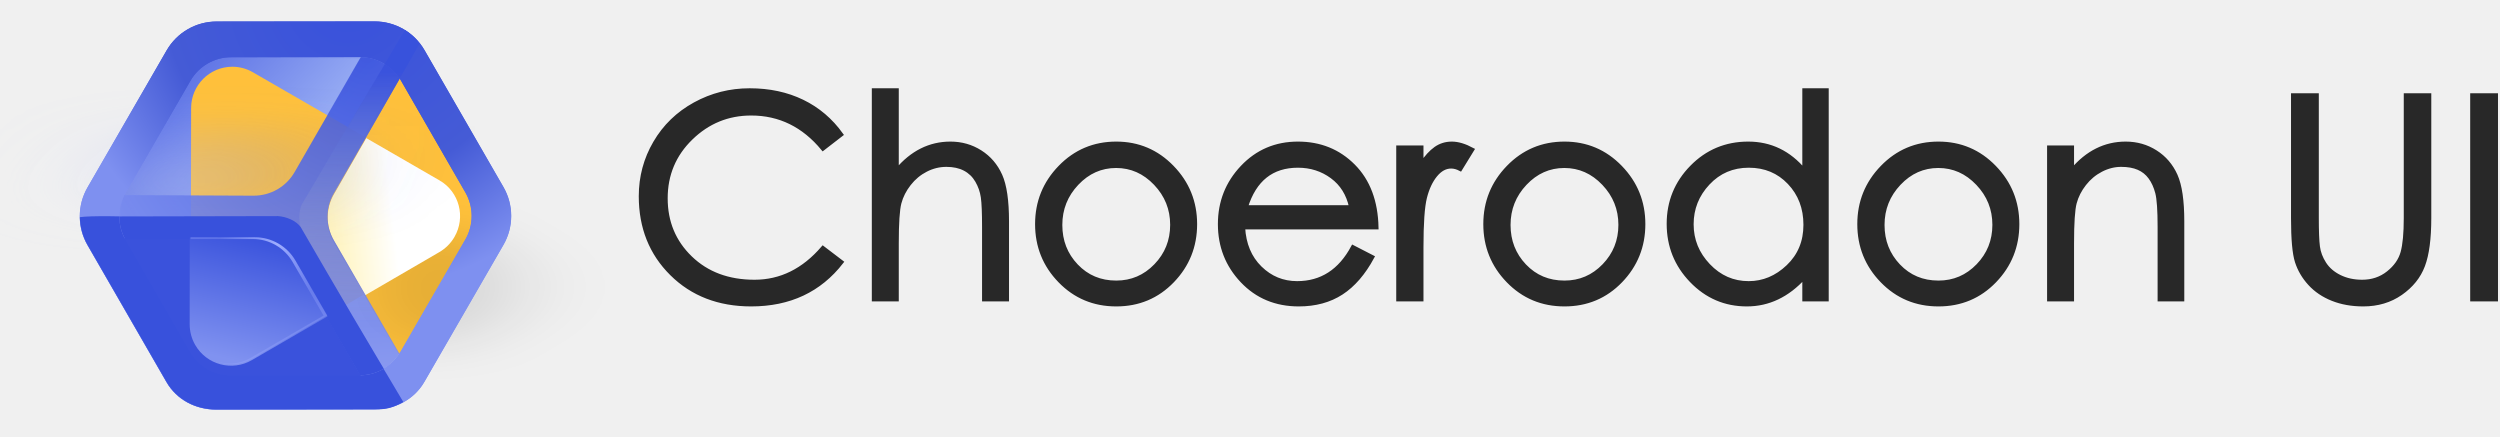
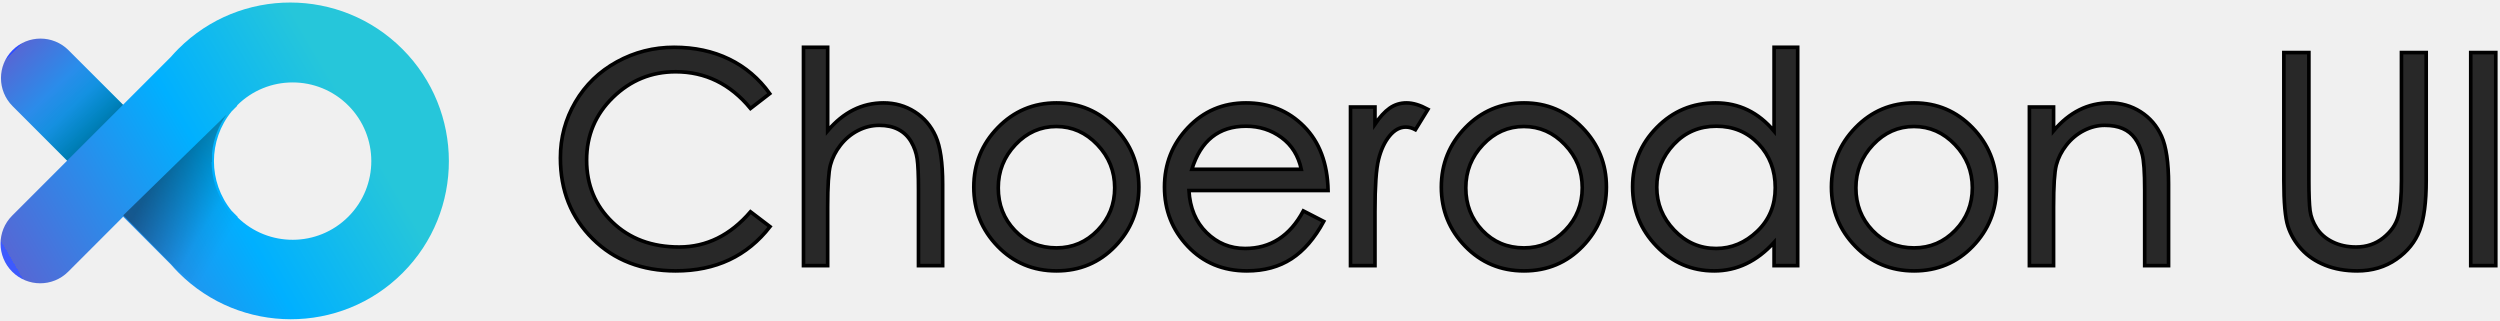
- <svg xmlns="http://www.w3.org/2000/svg" xmlns:xlink="http://www.w3.org/1999/xlink" width="659" height="115" viewBox="0 0 659 115">
+ <svg xmlns="http://www.w3.org/2000/svg" width="687" height="88" viewBox="0 0 687 88">
  <defs>
-     <linearGradient id="分组-7-a" x1="64.065%" x2="32.171%" y1="11.067%" y2="100%">
-       <stop offset="0%" stop-color="#96ABF4" />
-       <stop offset="100%" stop-color="#5D72E5" />
+     <linearGradient id="uilogo-0429-a" x1="70.409%" x2="8.211%" y1="70.562%" y2="12.123%">
+       <stop offset="0%" stop-color="#00B0FF" />
+       <stop offset="100%" stop-color="#5568D5" />
+       <stop offset="100%" stop-color="#304FFE" />
    </linearGradient>
-     <linearGradient id="分组-7-d" x1="80.126%" x2="40.29%" y1="100%" y2="50%">
-       <stop offset="0%" stop-color="#FFF0AA" />
-       <stop offset="100%" stop-color="#FFF" />
+     <linearGradient id="uilogo-0429-b" x1="37.821%" x2="69.851%" y1="43.094%" y2="76.303%">
+       <stop offset="0%" stop-opacity="0" />
+       <stop offset="43.31%" stop-opacity=".08" />
+       <stop offset="100%" stop-opacity=".3" />
    </linearGradient>
-     <path id="分组-7-c" d="M65.801,24.928 L57.54,39.2 C55.325,43.028 51.229,45.386 46.798,45.386 L29.797,45.386 L29.797,23.082 C29.797,17.089 34.69,12.231 40.725,12.231 C42.644,12.231 44.528,12.732 46.189,13.684 L65.801,24.928 Z" />
-     <filter id="分组-7-b" width="322.2%" height="341.3%" x="-83.3%" y="-181%" filterUnits="objectBoundingBox">
-       <feOffset dx="10" dy="-20" in="SourceAlpha" result="shadowOffsetOuter1" />
-       <feGaussianBlur in="shadowOffsetOuter1" result="shadowBlurOuter1" stdDeviation="10" />
-       <feColorMatrix in="shadowBlurOuter1" values="0 0 0 0 0   0 0 0 0 0   0 0 0 0 0  0 0 0 0.12 0" />
-     </filter>
-     <linearGradient id="分组-7-f" x1="0%" x2="92.314%" y1="5.817%" y2="100%">
-       <stop offset="0%" stop-color="#0028FF" stop-opacity="0" />
-       <stop offset="100%" stop-color="#FFF" stop-opacity=".6" />
+     <linearGradient id="uilogo-0429-c" x1="81.154%" x2="0%" y1="41.71%" y2="74.894%">
+       <stop offset="0%" stop-color="#26C6DA" />
+       <stop offset="41.131%" stop-color="#00B0FF" />
+       <stop offset="100%" stop-color="#5568D5" />
+       <stop offset="100%" stop-color="#3D5AFE" />
    </linearGradient>
-     <linearGradient id="分组-7-h" x1="47.021%" x2="25.905%" y1="9.768%" y2="50%">
-       <stop offset="0%" stop-color="#3851DC" stop-opacity=".2" />
-       <stop offset="100%" stop-color="#FFAE00" stop-opacity="0" />
+     <linearGradient id="uilogo-0429-d" x1="63.464%" x2="18.78%" y1="71.51%" y2="37.762%">
+       <stop offset="0%" stop-opacity="0" />
+       <stop offset="26.576%" stop-opacity=".05" />
+       <stop offset="100%" stop-opacity=".4" />
    </linearGradient>
-     <path id="分组-7-g" d="M78.41,93.604 L54.979,93.683 L30.808,54.018 L49.274,54.128 C54.028,54.128 58.421,56.722 60.798,60.933 L79.056,93.28 C79.112,93.379 79.166,93.479 79.22,93.579 C78.951,93.596 78.681,93.604 78.41,93.604 Z" />
-     <filter id="分组-7-e" width="273.5%" height="311.8%" x="-86.8%" y="-105.9%" filterUnits="objectBoundingBox">
-       <feGaussianBlur in="SourceGraphic" stdDeviation="14" />
-     </filter>
-     <radialGradient id="分组-7-i" cx="0%" cy="66.609%" r="75.259%" fx="0%" fy="66.609%" gradientTransform="matrix(.808 .44368 -.40438 .90593 .27 .063)">
-       <stop offset="0%" stop-color="#3851DC" />
-       <stop offset="62.371%" stop-color="#455BD6" />
-       <stop offset="100%" stop-color="#7E90F0" />
-     </radialGradient>
-     <path id="分组-7-j" d="M63.724,83.798 L29.578,83.798 C25.14,83.798 21.039,81.436 18.82,77.602 L1.775,48.152 C-0.444,44.318 -0.444,39.594 1.775,35.76 L18.82,6.31 C21.039,2.476 25.14,0.114 29.578,0.114 L63.668,0.114 L63.724,0.114 C68.163,0.114 72.264,2.476 74.483,6.31 L91.528,35.76 C93.747,39.594 93.747,44.318 91.528,48.152 L74.483,77.602 C72.264,81.436 68.163,83.798 63.724,83.798 Z" />
-     <radialGradient id="分组-7-k" cx="11.734%" cy="54.732%" r="93.012%" fx="11.734%" fy="54.732%" gradientTransform="matrix(.7921 .53876 -.6104 .69915 .359 .102)">
-       <stop offset="0%" stop-color="#3851DC" />
-       <stop offset="100%" stop-color="#7E90F0" />
-     </radialGradient>
-     <linearGradient id="分组-7-m" x1="85.642%" x2="85.642%" y1="19.6%" y2="88.598%">
-       <stop offset="0%" stop-color="#C8C8C8" stop-opacity="0" />
-       <stop offset="100%" stop-color="#3851DC" />
-     </linearGradient>
-     <linearGradient id="分组-7-n" x1="0%" x2="89.376%" y1="62.303%" y2="31.228%">
-       <stop offset="0%" stop-color="#3851DC" />
-       <stop offset="100%" stop-color="#8092F0" />
-     </linearGradient>
-     <radialGradient id="分组-7-o" cx="0%" r="41.503%" fx="0%" fy="50%" gradientTransform="matrix(0 -.84525 1.46679 0 -.733 .5)">
-       <stop offset="0%" stop-color="#9FAEFF" />
-       <stop offset="100%" stop-color="#9FAEFF" stop-opacity=".3" />
-     </radialGradient>
  </defs>
-   <g fill="none" fill-rule="evenodd" transform="translate(5 -18)">
-     <g transform="rotate(120 58.072 67.724)">
-       <path fill="url(#分组-7-a)" fill-rule="nonzero" d="M82.632,93.622 C82.334,93.64 82.034,93.649 81.733,93.649 L41.211,93.649 C35.936,93.649 31.061,90.842 28.423,86.285 L8.162,51.284 C8.1,51.177 8.039,51.069 7.98,50.96 C8.278,50.942 8.578,50.933 8.879,50.933 L49.4,50.933 C54.676,50.933 59.551,53.74 62.189,58.297 L82.45,93.298 C82.512,93.406 82.572,93.514 82.632,93.622 Z" />
-       <path fill="url(#分组-7-a)" fill-rule="nonzero" d="M75.145,93.798 C74.894,93.813 74.643,93.821 74.39,93.821 L40.383,93.821 C35.956,93.821 31.864,91.428 29.651,87.544 L12.647,57.71 C12.595,57.618 12.544,57.526 12.494,57.434 C12.744,57.418 12.996,57.41 13.249,57.41 L47.256,57.41 C51.683,57.41 55.775,59.803 57.988,63.688 L74.992,93.522 C75.044,93.613 75.095,93.705 75.145,93.798 Z" />
-       <path fill="#FFC039" fill-rule="nonzero" d="M57.721,39.732 C55.456,43.733 51.269,46.199 46.738,46.199 L11.939,46.199 C11.748,46.199 11.557,46.194 11.367,46.186 C11.406,46.113 11.446,46.042 11.486,45.97 L28.886,15.235 C31.151,11.233 35.338,8.768 39.869,8.768 C63.323,8.771 75.113,8.776 75.24,8.781 C75.214,8.829 69.374,19.146 57.721,39.732 Z" />
-       <path fill="#FFC039" d="M95.273,61.007 L46.002,89.346 C40.808,92.333 34.167,90.56 31.168,85.386 C30.215,83.742 29.714,81.876 29.714,79.978 L29.714,23.301 C29.714,17.327 34.575,12.484 40.572,12.484 C42.478,12.484 44.351,12.983 46.002,13.933 L95.273,42.271 C100.466,45.258 102.246,51.874 99.247,57.048 C98.294,58.692 96.924,60.058 95.273,61.007 Z" />
-       <g fill-rule="nonzero">
-         <use fill="#000" filter="url(#分组-7-b)" xlink:href="#分组-7-c" />
-         <use fill="url(#分组-7-d)" xlink:href="#分组-7-c" />
-       </g>
-       <g fill-rule="nonzero" filter="url(#分组-7-e)">
-         <use fill="url(#分组-7-f)" xlink:href="#分组-7-g" />
-         <use fill="url(#分组-7-h)" xlink:href="#分组-7-g" />
-       </g>
-       <path fill="url(#分组-7-i)" fill-rule="nonzero" d="M74.006,9.415 L39.917,9.415 C35.478,9.415 31.377,11.777 29.158,15.612 L12.113,45.061 C9.894,48.896 9.894,53.62 12.113,57.454 L29.158,86.904 C31.377,90.738 35.478,93.1 39.917,93.1 L74.006,93.1 C78.445,93.1 82.943,89.403 84.179,87.481 C84.137,87.413 84.095,87.345 84.054,87.276 L66.444,57.709 C64.151,53.859 64.093,49.15 66.291,45.355 L84.033,15.725 C84.125,15.564 84.222,15.407 84.321,15.252 C83.886,14.553 83.539,13.988 83.277,13.558 C80.946,10.952 77.586,9.415 74.006,9.415 Z M77.82,0.014 C83.252,0.014 87.959,3.087 90.675,7.784 L111.564,43.845 C114.28,48.542 114.561,54.167 111.846,58.864 L90.987,94.942 C88.271,99.639 83.252,102.533 77.82,102.533 L36.103,102.533 C30.671,102.533 25.652,99.639 22.936,94.942 L2.077,58.864 C-0.638,54.167 -0.638,48.38 2.077,43.683 L22.936,7.605 C25.652,2.908 30.671,0.014 36.103,0.014 L77.82,0.014 Z" />
-       <path fill="url(#分组-7-i)" fill-rule="nonzero" d="M73.966,9.401 L39.876,9.401 C35.438,9.401 31.337,11.763 29.117,15.598 L12.073,45.047 C9.854,48.882 9.854,53.606 12.073,57.44 L29.117,86.89 C31.337,90.724 35.438,93.086 39.876,93.086 L73.966,93.086 C78.404,93.086 82.903,89.389 84.138,87.467 C84.096,87.399 84.055,87.331 84.014,87.262 L66.403,57.695 C64.11,53.845 64.052,49.136 66.25,45.341 L83.992,15.711 C84.085,15.55 84.181,15.393 84.28,15.238 C83.846,14.539 83.498,13.974 83.236,13.544 C80.905,10.938 77.545,9.401 73.966,9.401 Z M77.78,-5.00988671e-11 C83.211,-5.00988671e-11 87.919,3.073 90.635,7.77 L111.523,43.831 C114.239,48.528 114.521,54.153 111.805,58.85 L90.946,94.928 C88.23,99.625 83.211,102.519 77.78,102.519 L36.062,102.519 C30.631,102.519 25.612,99.625 22.896,94.928 L2.037,58.85 C-0.679,54.153 -0.679,48.366 2.037,43.669 L22.896,7.591 C25.612,2.894 30.631,-5.01132637e-11 36.062,-5.01132637e-11 L77.78,-5.00988671e-11 Z" />
-       <path fill="#3851DC" fill-rule="nonzero" d="M85.169,2.134 C88.563,4.185 89.403,5.64 90.635,7.77 L111.523,43.831 C114.239,48.528 114.521,54.153 111.805,58.85 L90.946,94.928 C89.632,97.202 87.777,99.053 85.598,100.358 C82.102,95.934 69.756,71.914 58.834,51.082 C67.212,33.975 82.604,6.682 85.169,2.134 Z" />
-       <g transform="translate(10.312 9.287)">
-         <mask id="分组-7-l" fill="#fff">
-           <use xlink:href="#分组-7-j" />
-         </mask>
-         <use fill="#FFF" fill-opacity=".01" fill-rule="nonzero" xlink:href="#分组-7-j" />
-         <path fill="url(#分组-7-k)" fill-opacity=".9" fill-rule="nonzero" d="M36.321,36.255 C40.767,36.255 44.875,33.869 47.098,29.994 C62.121,3.948 69.646,-9.098 69.671,-9.144 C73.81,-8.981 77.603,-6.754 79.778,-3.2 C79.754,-3.16 72.233,9.878 57.214,35.914 C54.991,39.788 54.937,44.593 57.16,48.467 C72.08,74.36 79.562,87.34 79.603,87.407 C77.538,90.872 74.036,92.894 69.699,93.125 C69.638,93.006 62.234,80.046 47.485,54.246 C45.263,50.372 41.155,47.985 36.709,47.985 C6.48,48.006 -8.751,48.026 -8.982,48.046 C-10.876,44.343 -11.076,39.975 -9.067,36.315 C-8.959,36.319 6.171,36.299 36.321,36.255 Z" mask="url(#分组-7-l)" />
-         <path fill="url(#分组-7-m)" fill-opacity=".9" fill-rule="nonzero" d="M50.153,-21.943 C53.074,-20.001 53.074,-19.688 54.189,-17.856 C54.165,-17.816 46.628,-4.994 31.577,20.609 C29.349,24.493 29.338,29.272 31.548,33.145 C46.601,59.567 54.148,72.812 54.189,72.88 C53.469,74.089 52.191,75.315 50.357,76.558 C41.638,61.899 32.591,46.585 23.217,30.616 C22.278,28.718 22.295,25.511 23.233,23.639 C38.371,-2.443 39.827,-3.686 50.153,-21.943 Z" mask="url(#分组-7-l)" transform="scale(-1 1) rotate(-60 0 93.74)" />
-         <path fill="#3851DC" fill-rule="nonzero" d="M75.068,-7.692 C77.108,-6.533 78.69,-4.978 79.816,-3.029 C79.792,-2.989 72.302,10.016 57.348,35.985 C55.107,39.866 55.107,44.646 57.348,48.527 C72.267,74.255 79.747,87.153 79.789,87.22 C79.254,88.473 77.762,89.885 75.313,91.456 C66.942,77.028 58.146,61.868 48.926,45.977 C47.973,44.076 47.542,41.142 48.484,39.271 C57.777,23.15 66.639,7.495 75.068,-7.692 Z" mask="url(#分组-7-l)" />
-       </g>
-       <g transform="translate(65.31 30.747)">
-         <path fill="url(#分组-7-n)" d="M1.904,27.041 C-0.317,23.184 -0.317,18.432 1.904,14.574 L10.297,-1.25099044e-11 L30.246,11.495 C35.486,14.514 37.281,21.201 34.256,26.431 C33.295,28.093 31.912,29.473 30.246,30.433 L10.432,41.85 L1.904,27.041 Z" />
-         <path fill="url(#分组-7-o)" d="M30.029,12.155 L10.636,1.012 L2.477,15.139 C0.317,18.879 0.317,23.485 2.477,27.225 L10.688,41.443 L10.246,41.698 L1.796,27.005 C-0.405,23.177 -0.405,18.462 1.796,14.635 L10.112,0.174 L29.878,11.58 C32.994,13.377 34.88,16.485 35.243,19.805 C34.787,16.708 32.964,13.841 30.029,12.155 Z" />
-       </g>
+   <g fill="none" fill-rule="evenodd">
+     <g fill-rule="nonzero">
+       <path fill="url(#uilogo-0429-a)" d="M19.964,45.671 L3.463,29.171 C-0.79,24.918 -0.796,18.03 3.448,13.785 C7.693,9.541 14.581,9.547 18.834,13.8 L35.334,30.301 L19.964,45.671 Z" />
+       <path fill="url(#uilogo-0429-b)" d="M19.964,45.671 L3.463,29.171 C-0.79,24.918 -0.796,18.03 3.448,13.785 C7.693,9.541 14.581,9.547 18.834,13.8 L35.334,30.301 L19.964,45.671 Z" />
+       <path fill="url(#uilogo-0429-c)" d="M46.92,15.68 C47.593,14.906 48.297,14.149 49.034,13.412 C66.012,-3.565 93.565,-3.539 110.576,13.472 C127.586,30.482 127.613,58.036 110.635,75.014 C93.657,91.992 66.104,91.965 49.093,74.954 C48.355,74.216 47.649,73.459 46.975,72.683 L33.847,59.554 L18.73,74.671 C14.486,78.915 7.598,78.908 3.345,74.656 C-0.908,70.403 -0.914,63.515 3.33,59.27 L18.446,44.154 L33.817,28.783 L46.92,15.68 Z M65.202,29.061 L63.664,30.599 C57.17,38.536 57.169,50.01 63.664,57.946 L65.355,59.638 L65.279,59.713 C73.734,68.004 87.31,67.953 95.702,59.561 C104.146,51.117 104.146,37.428 95.702,28.984 C87.259,20.541 73.569,20.541 65.126,28.985 L65.202,29.061 Z" />
+       <path fill="url(#uilogo-0429-d)" d="M70.524,64.115 C72.115,65.007 73.804,65.635 75.59,66 L62.125,83.448 C54.368,78.479 49.528,75.032 47.604,73.108 L33.866,59.172 L62.296,31.454 C60.088,34.51 58.646,38.155 58.251,42.109 L58.251,44.543 L58.142,44.543 C58.226,53.151 63.255,60.576 70.524,64.115 Z" />
    </g>
-     <path fill="#282828" stroke="#282828" d="M56.428,49.079 C50.64,56.534 42.695,60.262 32.591,60.262 C24.057,60.262 17.068,57.564 11.624,52.169 C6.18,46.774 3.458,39.956 3.458,31.717 C3.458,26.616 4.721,21.907 7.247,17.591 C9.772,13.275 13.267,9.891 17.73,7.439 C22.193,4.986 27.012,3.76 32.187,3.76 C37.361,3.76 41.996,4.753 46.091,6.74 C50.187,8.726 53.608,11.632 56.354,15.458 L51.499,19.21 C46.398,13.03 40.095,9.94 32.591,9.94 C26.46,9.94 21.176,12.098 16.737,16.414 C12.298,20.73 10.079,26.015 10.079,32.268 C10.079,38.522 12.249,43.745 16.59,47.939 C20.931,52.132 26.559,54.229 33.474,54.229 C40.39,54.229 46.398,51.262 51.499,45.327 L56.428,49.079 Z M100.054,58.937 L93.948,58.937 L93.948,39.809 C93.948,36.082 93.838,33.458 93.617,31.937 C93.396,30.417 92.894,28.982 92.109,27.634 C91.324,26.285 90.257,25.255 88.909,24.544 C87.56,23.832 85.941,23.477 84.053,23.477 C82.165,23.477 80.362,23.918 78.646,24.801 C76.929,25.684 75.458,26.91 74.232,28.48 C73.005,30.049 72.159,31.717 71.693,33.482 C71.228,35.248 70.995,38.779 70.995,44.076 L70.995,58.937 L64.888,58.937 L64.888,3.76 L70.995,3.76 L70.995,24.875 C74.967,20.166 79.676,17.812 85.12,17.812 C88.014,17.812 90.638,18.56 92.992,20.056 C95.346,21.552 97.112,23.612 98.289,26.236 C99.466,28.86 100.054,32.894 100.054,38.338 L100.054,58.937 Z M128.82,17.812 C134.608,17.812 139.525,19.896 143.571,24.065 C147.617,28.234 149.64,33.237 149.64,39.074 C149.64,44.91 147.642,49.901 143.644,54.045 C139.647,58.189 134.706,60.262 128.82,60.262 C122.935,60.262 117.981,58.189 113.959,54.045 C109.937,49.901 107.926,44.91 107.926,39.074 C107.926,33.237 109.95,28.234 113.996,24.065 C118.042,19.896 122.984,17.812 128.82,17.812 Z M128.82,54.45 C132.891,54.45 136.361,52.966 139.23,49.999 C142.099,47.031 143.534,43.451 143.534,39.257 C143.534,35.064 142.075,31.435 139.157,28.369 C136.238,25.304 132.781,23.771 128.783,23.771 C124.786,23.771 121.341,25.304 118.447,28.369 C115.553,31.435 114.106,35.076 114.106,39.294 C114.106,43.512 115.504,47.093 118.3,50.035 C121.095,52.978 124.602,54.45 128.82,54.45 Z M197.46,39.956 L162.294,39.956 C162.54,44.371 164.023,47.914 166.745,50.587 C169.467,53.26 172.717,54.597 176.493,54.597 C182.918,54.597 187.823,51.433 191.207,45.106 L196.357,47.755 C194.052,52.022 191.33,55.173 188.191,57.208 C185.052,59.244 181.3,60.262 176.935,60.262 C170.902,60.262 165.924,58.189 162,54.045 C158.076,49.901 156.114,44.91 156.114,39.074 C156.114,33.237 158.089,28.234 162.037,24.065 C165.985,19.896 170.877,17.812 176.714,17.812 C182.55,17.812 187.43,19.786 191.354,23.734 C195.278,27.683 197.313,33.09 197.46,39.956 Z M190.692,34.586 C189.956,31.153 188.289,28.48 185.689,26.567 C183.09,24.654 180.098,23.698 176.714,23.698 C169.847,23.698 165.286,27.327 163.03,34.586 L190.692,34.586 Z M222.695,19.431 L219.531,24.58 C218.698,24.139 217.888,23.918 217.104,23.918 C215.583,23.918 214.21,24.666 212.984,26.162 C211.757,27.658 210.838,29.62 210.225,32.048 C209.612,34.475 209.305,38.853 209.305,45.18 L209.305,58.937 L203.125,58.937 L203.125,18.842 L209.305,18.842 L209.305,23.183 C210.531,21.368 211.77,20.019 213.02,19.136 C214.271,18.253 215.693,17.812 217.287,17.812 C218.881,17.812 220.684,18.351 222.695,19.431 Z M246.973,17.812 C252.76,17.812 257.677,19.896 261.723,24.065 C265.77,28.234 267.793,33.237 267.793,39.074 C267.793,44.91 265.794,49.901 261.797,54.045 C257.8,58.189 252.858,60.262 246.973,60.262 C241.087,60.262 236.134,58.189 232.112,54.045 C228.09,49.901 226.079,44.91 226.079,39.074 C226.079,33.237 228.102,28.234 232.149,24.065 C236.195,19.896 241.136,17.812 246.973,17.812 Z M246.973,54.45 C251.044,54.45 254.514,52.966 257.383,49.999 C260.252,47.031 261.687,43.451 261.687,39.257 C261.687,35.064 260.228,31.435 257.309,28.369 C254.391,25.304 250.933,23.771 246.936,23.771 C242.939,23.771 239.493,25.304 236.599,28.369 C233.706,31.435 232.259,35.076 232.259,39.294 C232.259,43.512 233.657,47.093 236.452,50.035 C239.248,52.978 242.755,54.45 246.973,54.45 Z M316.128,58.937 L310.169,58.937 L310.169,53.052 C305.804,57.858 300.764,60.262 295.05,60.262 C289.336,60.262 284.469,58.177 280.447,54.008 C276.425,49.839 274.414,44.837 274.414,39 C274.414,33.163 276.45,28.173 280.52,24.029 C284.591,19.884 289.557,17.812 295.418,17.812 C301.279,17.812 306.196,20.191 310.169,24.948 L310.169,3.76 L316.128,3.76 L316.128,58.937 Z M295.529,54.597 C299.403,54.597 302.861,53.15 305.902,50.256 C308.943,47.362 310.463,43.696 310.463,39.257 C310.463,34.819 309.053,31.116 306.233,28.149 C303.413,25.181 299.857,23.698 295.565,23.698 C291.274,23.698 287.693,25.23 284.824,28.296 C281.955,31.361 280.52,34.966 280.52,39.11 C280.52,43.255 281.992,46.872 284.935,49.962 C287.877,53.052 291.409,54.597 295.529,54.597 Z M345.556,17.812 C351.343,17.812 356.26,19.896 360.307,24.065 C364.353,28.234 366.376,33.237 366.376,39.074 C366.376,44.91 364.377,49.901 360.38,54.045 C356.383,58.189 351.441,60.262 345.556,60.262 C339.67,60.262 334.717,58.189 330.695,54.045 C326.673,49.901 324.662,44.91 324.662,39.074 C324.662,33.237 326.685,28.234 330.732,24.065 C334.778,19.896 339.719,17.812 345.556,17.812 Z M345.556,54.45 C349.627,54.45 353.097,52.966 355.966,49.999 C358.835,47.031 360.27,43.451 360.27,39.257 C360.27,35.064 358.811,31.435 355.892,28.369 C352.974,25.304 349.516,23.771 345.519,23.771 C341.522,23.771 338.076,25.304 335.183,28.369 C332.289,31.435 330.842,35.076 330.842,39.294 C330.842,43.512 332.24,47.093 335.035,50.035 C337.831,52.978 341.338,54.45 345.556,54.45 Z M409.856,58.937 L403.823,58.937 L403.823,39.809 C403.823,35.395 403.614,32.391 403.198,30.797 C402.781,29.203 402.168,27.854 401.358,26.751 C400.549,25.647 399.519,24.826 398.268,24.286 C397.018,23.747 395.497,23.477 393.707,23.477 C391.917,23.477 390.163,23.918 388.447,24.801 C386.73,25.684 385.259,26.91 384.033,28.48 C382.807,30.049 381.96,31.717 381.495,33.482 C381.029,35.248 380.796,38.779 380.796,44.076 L380.796,58.937 L374.689,58.937 L374.689,18.842 L380.796,18.842 L380.796,24.875 C384.768,20.166 389.477,17.812 394.921,17.812 C397.815,17.812 400.439,18.56 402.793,20.056 C405.147,21.552 406.913,23.612 408.09,26.236 C409.267,28.86 409.856,32.894 409.856,38.338 L409.856,58.937 Z M474.965,37.455 C474.965,42.899 474.413,47.08 473.309,49.999 C472.206,52.917 470.244,55.357 467.424,57.319 C464.604,59.281 461.305,60.262 457.529,60.262 C454.537,60.262 451.839,59.783 449.436,58.827 C447.033,57.871 445.034,56.522 443.44,54.781 C441.846,53.04 440.706,51.102 440.019,48.969 C439.332,46.835 438.989,42.997 438.989,37.455 L438.989,5.084 L445.316,5.084 L445.316,37.455 C445.316,40.937 445.414,43.451 445.61,44.996 C445.807,46.541 446.371,48.037 447.302,49.484 C448.234,50.931 449.571,52.083 451.312,52.941 C453.053,53.8 455.027,54.229 457.234,54.229 C459.883,54.229 462.176,53.456 464.113,51.911 C466.05,50.366 467.301,48.576 467.865,46.541 C468.429,44.505 468.711,41.477 468.711,37.455 L468.711,5.084 L474.965,5.084 L474.965,37.455 Z M492.548,58.937 L486.221,58.937 L486.221,5.084 L492.548,5.084 L492.548,58.937 Z" transform="translate(160.422 38.01)" />
+     <path fill="#282828" stroke="#000" d="M211.6,62.28 C205.307,70.387 196.667,74.44 185.68,74.44 C176.4,74.44 168.8,71.507 162.88,65.64 C156.96,59.773 154,52.36 154,43.4 C154,37.853 155.373,32.733 158.12,28.04 C160.867,23.347 164.667,19.667 169.52,17 C174.373,14.333 179.613,13 185.24,13 C190.867,13 195.907,14.08 200.36,16.24 C204.813,18.4 208.533,21.56 211.52,25.72 L206.24,29.8 C200.693,23.08 193.84,19.72 185.68,19.72 C179.013,19.72 173.267,22.067 168.44,26.76 C163.613,31.453 161.2,37.2 161.2,44 C161.2,50.8 163.56,56.48 168.28,61.04 C173,65.6 179.12,67.88 186.64,67.88 C194.16,67.88 200.693,64.653 206.24,58.2 L211.6,62.28 Z M259.04,73 L252.4,73 L252.4,52.2 C252.4,48.147 252.28,45.293 252.04,43.64 C251.8,41.987 251.253,40.427 250.4,38.96 C249.547,37.493 248.387,36.373 246.92,35.6 C245.453,34.827 243.693,34.44 241.64,34.44 C239.587,34.44 237.627,34.92 235.76,35.88 C233.893,36.84 232.293,38.173 230.96,39.88 C229.627,41.587 228.707,43.4 228.2,45.32 C227.693,47.24 227.44,51.08 227.44,56.84 L227.44,73 L220.8,73 L220.8,13 L227.44,13 L227.44,35.96 C231.76,30.84 236.88,28.28 242.8,28.28 C245.947,28.28 248.8,29.093 251.36,30.72 C253.92,32.347 255.84,34.587 257.12,37.44 C258.4,40.293 259.04,44.68 259.04,50.6 L259.04,73 Z M290.32,28.28 C296.613,28.28 301.96,30.547 306.36,35.08 C310.76,39.613 312.96,45.053 312.96,51.4 C312.96,57.747 310.787,63.173 306.44,67.68 C302.093,72.187 296.72,74.44 290.32,74.44 C283.92,74.44 278.533,72.187 274.16,67.68 C269.787,63.173 267.6,57.747 267.6,51.4 C267.6,45.053 269.8,39.613 274.2,35.08 C278.6,30.547 283.973,28.28 290.32,28.28 Z M290.32,68.12 C294.747,68.12 298.52,66.507 301.64,63.28 C304.76,60.053 306.32,56.16 306.32,51.6 C306.32,47.04 304.733,43.093 301.56,39.76 C298.387,36.427 294.627,34.76 290.28,34.76 C285.933,34.76 282.187,36.427 279.04,39.76 C275.893,43.093 274.32,47.053 274.32,51.64 C274.32,56.227 275.84,60.12 278.88,63.32 C281.92,66.52 285.733,68.12 290.32,68.12 Z M364.96,52.36 L326.72,52.36 C326.987,57.16 328.6,61.013 331.56,63.92 C334.52,66.827 338.053,68.28 342.16,68.28 C349.147,68.28 354.48,64.84 358.16,57.96 L363.76,60.84 C361.253,65.48 358.293,68.907 354.88,71.12 C351.467,73.333 347.387,74.44 342.64,74.44 C336.08,74.44 330.667,72.187 326.4,67.68 C322.133,63.173 320,57.747 320,51.4 C320,45.053 322.147,39.613 326.44,35.08 C330.733,30.547 336.053,28.28 342.4,28.28 C348.747,28.28 354.053,30.427 358.32,34.72 C362.587,39.013 364.8,44.893 364.96,52.36 Z M357.6,46.52 C356.8,42.787 354.987,39.88 352.16,37.8 C349.333,35.72 346.08,34.68 342.4,34.68 C334.933,34.68 329.973,38.627 327.52,46.52 L357.6,46.52 Z M392.4,30.04 L388.96,35.64 C388.053,35.16 387.173,34.92 386.32,34.92 C384.667,34.92 383.173,35.733 381.84,37.36 C380.507,38.987 379.507,41.12 378.84,43.76 C378.173,46.4 377.84,51.16 377.84,58.04 L377.84,73 L371.12,73 L371.12,29.4 L377.84,29.4 L377.84,34.12 C379.173,32.147 380.52,30.68 381.88,29.72 C383.24,28.76 384.787,28.28 386.52,28.28 C388.253,28.28 390.213,28.867 392.4,30.04 Z M418.8,28.28 C425.093,28.28 430.44,30.547 434.84,35.08 C439.24,39.613 441.44,45.053 441.44,51.4 C441.44,57.747 439.267,63.173 434.92,67.68 C430.573,72.187 425.2,74.44 418.8,74.44 C412.4,74.44 407.013,72.187 402.64,67.68 C398.267,63.173 396.08,57.747 396.08,51.4 C396.08,45.053 398.28,39.613 402.68,35.08 C407.08,30.547 412.453,28.28 418.8,28.28 Z M418.8,68.12 C423.227,68.12 427,66.507 430.12,63.28 C433.24,60.053 434.8,56.16 434.8,51.6 C434.8,47.04 433.213,43.093 430.04,39.76 C426.867,36.427 423.107,34.76 418.76,34.76 C414.413,34.76 410.667,36.427 407.52,39.76 C404.373,43.093 402.8,47.053 402.8,51.64 C402.8,56.227 404.32,60.12 407.36,63.32 C410.4,66.52 414.213,68.12 418.8,68.12 Z M494,73 L487.52,73 L487.52,66.6 C482.773,71.827 477.293,74.44 471.08,74.44 C464.867,74.44 459.573,72.173 455.2,67.64 C450.827,63.107 448.64,57.667 448.64,51.32 C448.64,44.973 450.853,39.547 455.28,35.04 C459.707,30.533 465.107,28.28 471.48,28.28 C477.853,28.28 483.2,30.867 487.52,36.04 L487.52,13 L494,13 L494,73 Z M471.6,68.28 C475.813,68.28 479.573,66.707 482.88,63.56 C486.187,60.413 487.84,56.427 487.84,51.6 C487.84,46.773 486.307,42.747 483.24,39.52 C480.173,36.293 476.307,34.68 471.64,34.68 C466.973,34.68 463.08,36.347 459.96,39.68 C456.84,43.013 455.28,46.933 455.28,51.44 C455.28,55.947 456.88,59.88 460.08,63.24 C463.28,66.6 467.12,68.28 471.6,68.28 Z M526,28.28 C532.293,28.28 537.64,30.547 542.04,35.08 C546.44,39.613 548.64,45.053 548.64,51.4 C548.64,57.747 546.467,63.173 542.12,67.68 C537.773,72.187 532.4,74.44 526,74.44 C519.6,74.44 514.213,72.187 509.84,67.68 C505.467,63.173 503.28,57.747 503.28,51.4 C503.28,45.053 505.48,39.613 509.88,35.08 C514.28,30.547 519.653,28.28 526,28.28 Z M526,68.12 C530.427,68.12 534.2,66.507 537.32,63.28 C540.44,60.053 542,56.16 542,51.6 C542,47.04 540.413,43.093 537.24,39.76 C534.067,36.427 530.307,34.76 525.96,34.76 C521.613,34.76 517.867,36.427 514.72,39.76 C511.573,43.093 510,47.053 510,51.64 C510,56.227 511.52,60.12 514.56,63.32 C517.6,66.52 521.413,68.12 526,68.12 Z M595.92,73 L589.36,73 L589.36,52.2 C589.36,47.4 589.133,44.133 588.68,42.4 C588.227,40.667 587.56,39.2 586.68,38 C585.8,36.8 584.68,35.907 583.32,35.32 C581.96,34.733 580.307,34.44 578.36,34.44 C576.413,34.44 574.507,34.92 572.64,35.88 C570.773,36.84 569.173,38.173 567.84,39.88 C566.507,41.587 565.587,43.4 565.08,45.32 C564.573,47.24 564.32,51.08 564.32,56.84 L564.32,73 L557.68,73 L557.68,29.4 L564.32,29.4 L564.32,35.96 C568.64,30.84 573.76,28.28 579.68,28.28 C582.827,28.28 585.68,29.093 588.24,30.72 C590.8,32.347 592.72,34.587 594,37.44 C595.28,40.293 595.92,44.68 595.92,50.6 L595.92,73 Z M666.72,49.64 C666.72,55.56 666.12,60.107 664.92,63.28 C663.72,66.453 661.587,69.107 658.52,71.24 C655.453,73.373 651.867,74.44 647.76,74.44 C644.507,74.44 641.573,73.92 638.96,72.88 C636.347,71.84 634.173,70.373 632.44,68.48 C630.707,66.587 629.467,64.48 628.72,62.16 C627.973,59.84 627.6,55.667 627.6,49.64 L627.6,14.44 L634.48,14.44 L634.48,49.64 C634.48,53.427 634.587,56.16 634.8,57.84 C635.013,59.52 635.627,61.147 636.64,62.72 C637.653,64.293 639.107,65.547 641,66.48 C642.893,67.413 645.04,67.88 647.44,67.88 C650.32,67.88 652.813,67.04 654.92,65.36 C657.027,63.68 658.387,61.733 659,59.52 C659.613,57.307 659.92,54.013 659.92,49.64 L659.92,14.44 L666.72,14.44 L666.72,49.64 Z M685.84,73 L678.96,73 L678.96,14.44 L685.84,14.44 L685.84,73 Z" />
  </g>
</svg>
